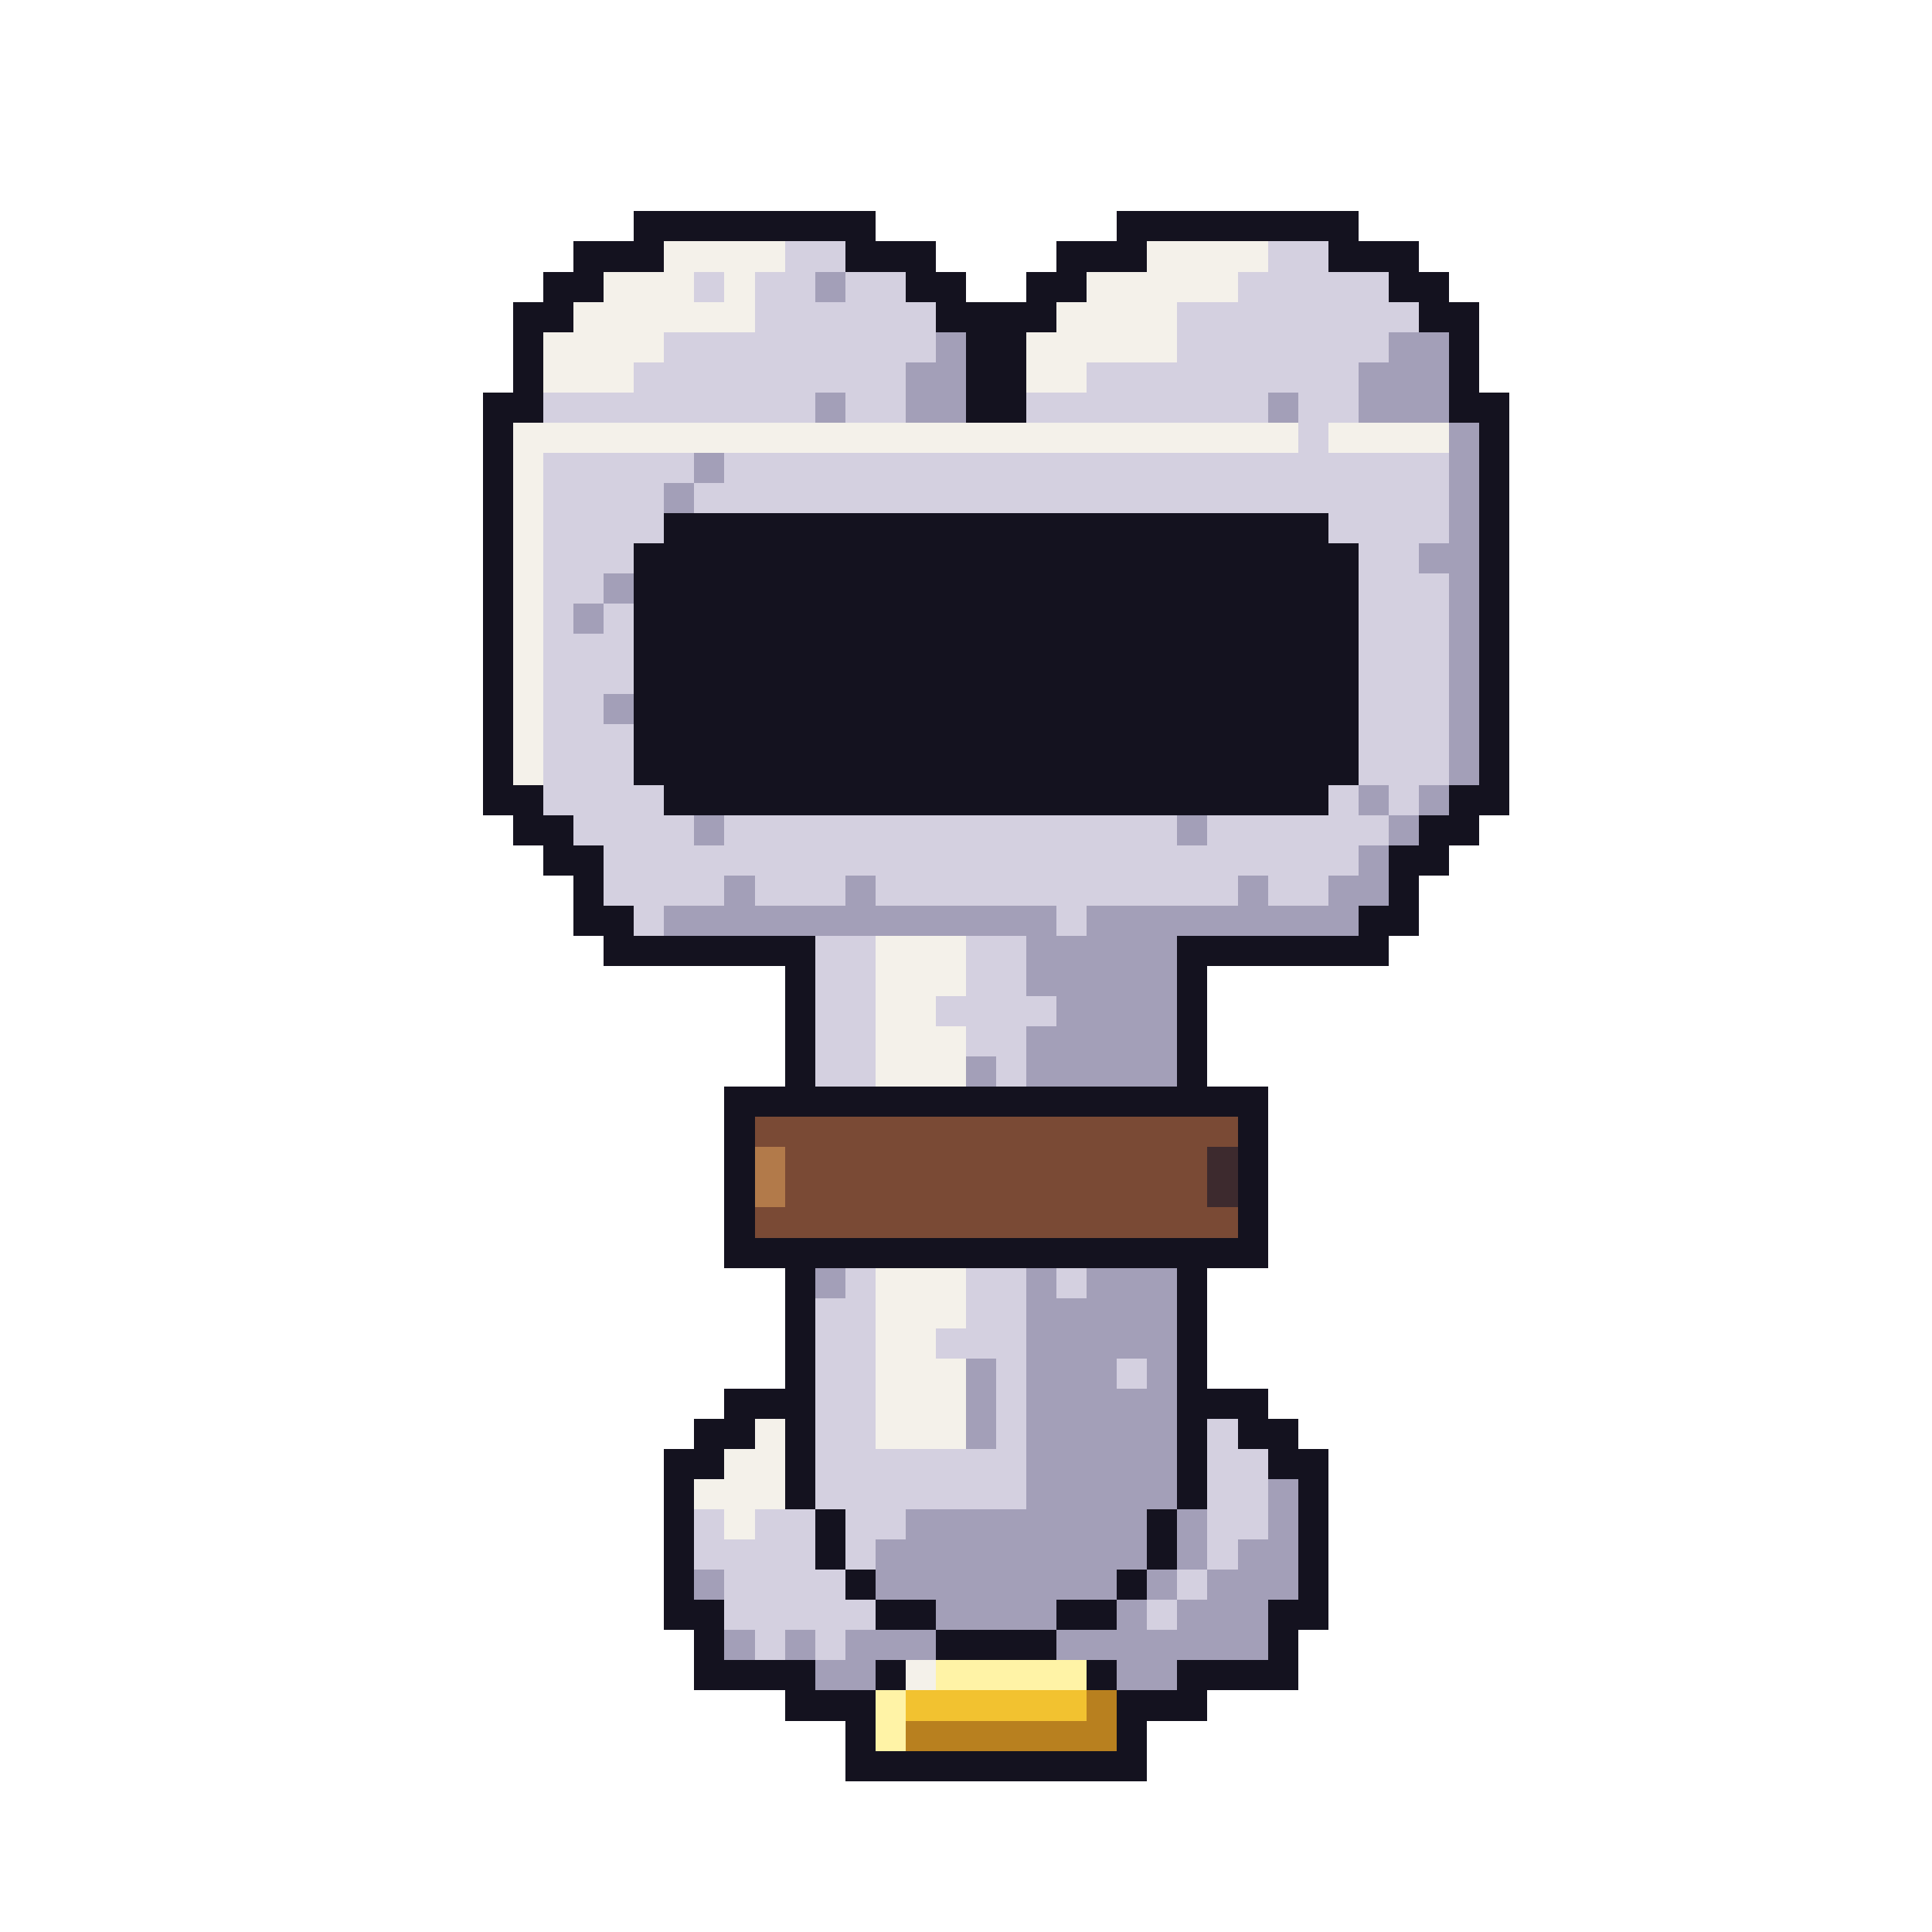
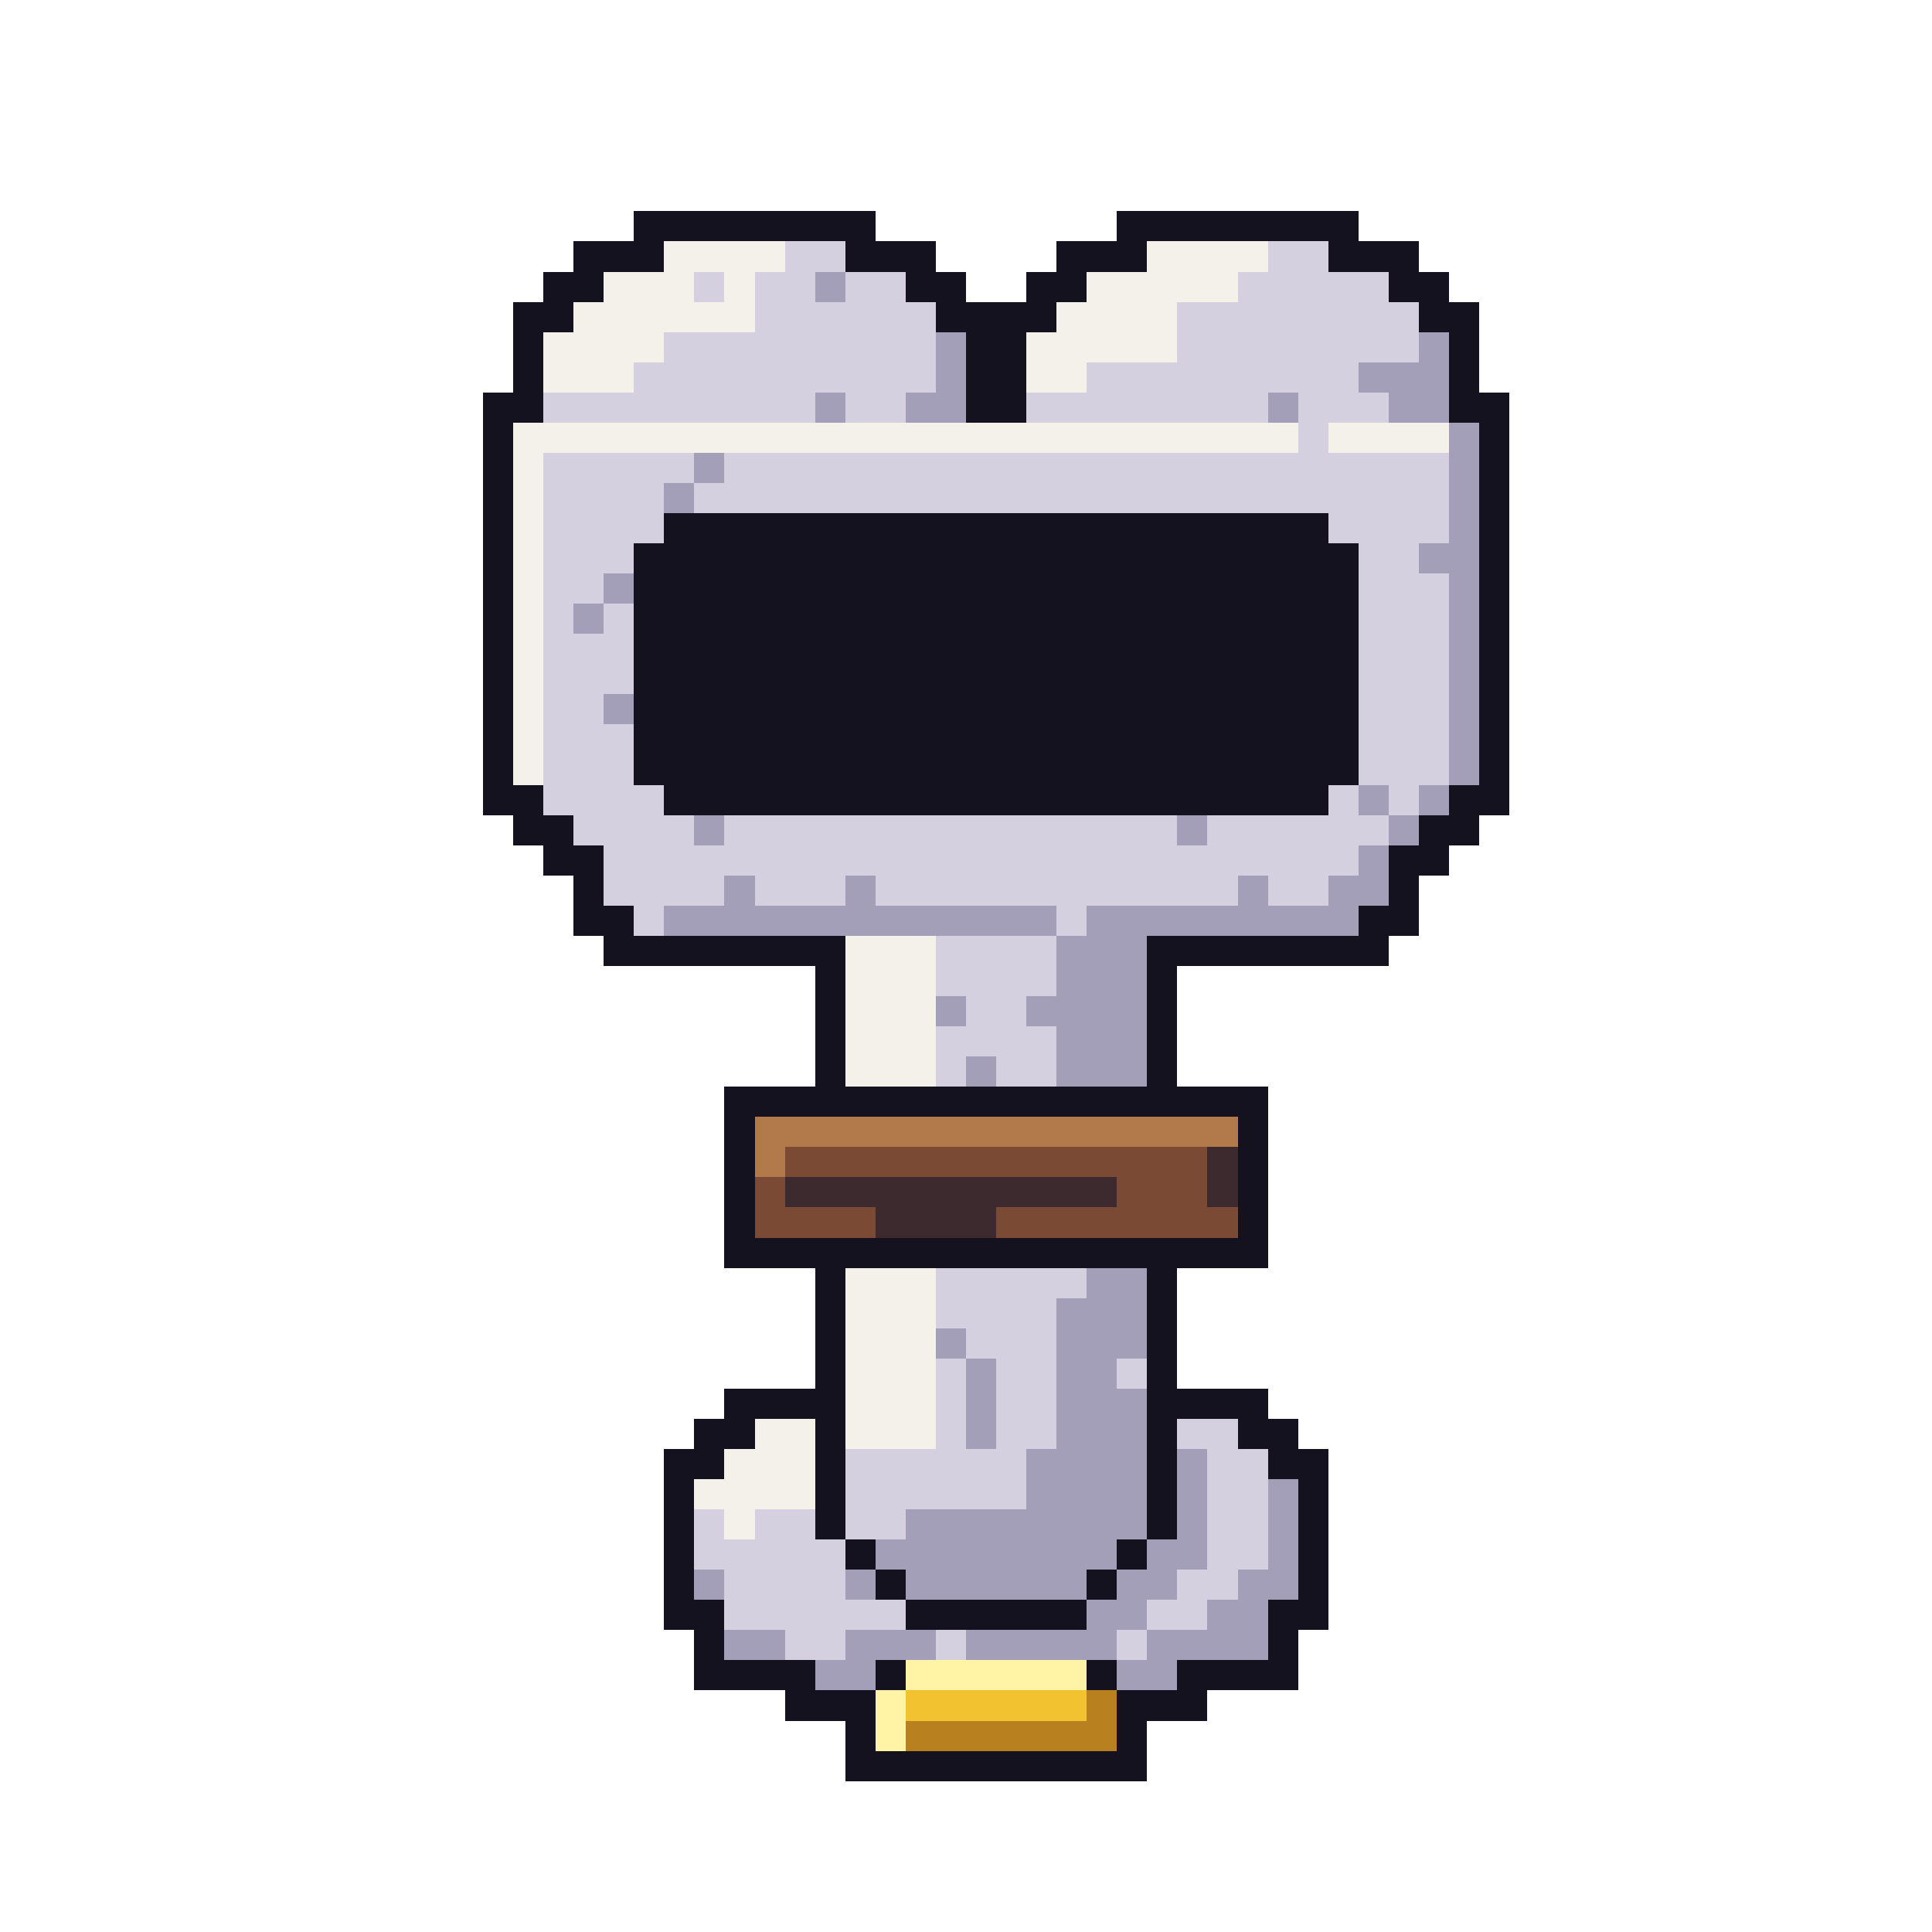
<svg xmlns="http://www.w3.org/2000/svg" width="64" height="64" viewBox="0 0 64 64" shape-rendering="crispEdges">
  <rect x="21" y="7" width="8" height="1" fill="#14121f" />
  <rect x="37" y="7" width="8" height="1" fill="#14121f" />
  <rect x="19" y="8" width="3" height="1" fill="#14121f" />
  <rect x="22" y="8" width="4" height="1" fill="#f4f1ea" />
  <rect x="26" y="8" width="2" height="1" fill="#d4d0e0" />
  <rect x="28" y="8" width="3" height="1" fill="#14121f" />
  <rect x="35" y="8" width="3" height="1" fill="#14121f" />
  <rect x="38" y="8" width="4" height="1" fill="#f4f1ea" />
  <rect x="42" y="8" width="2" height="1" fill="#d4d0e0" />
  <rect x="44" y="8" width="3" height="1" fill="#14121f" />
  <rect x="18" y="9" width="2" height="1" fill="#14121f" />
  <rect x="20" y="9" width="3" height="1" fill="#f4f1ea" />
  <rect x="23" y="9" width="1" height="1" fill="#d4d0e0" />
  <rect x="24" y="9" width="1" height="1" fill="#f4f1ea" />
  <rect x="25" y="9" width="2" height="1" fill="#d4d0e0" />
  <rect x="27" y="9" width="1" height="1" fill="#a39fb8" />
  <rect x="28" y="9" width="2" height="1" fill="#d4d0e0" />
  <rect x="30" y="9" width="2" height="1" fill="#14121f" />
  <rect x="34" y="9" width="2" height="1" fill="#14121f" />
  <rect x="36" y="9" width="5" height="1" fill="#f4f1ea" />
  <rect x="41" y="9" width="5" height="1" fill="#d4d0e0" />
  <rect x="46" y="9" width="2" height="1" fill="#14121f" />
  <rect x="17" y="10" width="2" height="1" fill="#14121f" />
  <rect x="19" y="10" width="6" height="1" fill="#f4f1ea" />
  <rect x="25" y="10" width="6" height="1" fill="#d4d0e0" />
  <rect x="31" y="10" width="4" height="1" fill="#14121f" />
  <rect x="35" y="10" width="4" height="1" fill="#f4f1ea" />
  <rect x="39" y="10" width="8" height="1" fill="#d4d0e0" />
  <rect x="47" y="10" width="2" height="1" fill="#14121f" />
  <rect x="17" y="11" width="1" height="1" fill="#14121f" />
  <rect x="18" y="11" width="4" height="1" fill="#f4f1ea" />
  <rect x="22" y="11" width="9" height="1" fill="#d4d0e0" />
  <rect x="31" y="11" width="1" height="1" fill="#a39fb8" />
  <rect x="32" y="11" width="2" height="1" fill="#14121f" />
  <rect x="34" y="11" width="5" height="1" fill="#f4f1ea" />
-   <rect x="39" y="11" width="7" height="1" fill="#d4d0e0" />
-   <rect x="46" y="11" width="2" height="1" fill="#a39fb8" />
+   <rect x="39" y="11" width="8" height="1" fill="#d4d0e0" />
+   <rect x="47" y="11" width="1" height="1" fill="#a39fb8" />
  <rect x="48" y="11" width="1" height="1" fill="#14121f" />
  <rect x="17" y="12" width="1" height="1" fill="#14121f" />
  <rect x="18" y="12" width="3" height="1" fill="#f4f1ea" />
-   <rect x="21" y="12" width="9" height="1" fill="#d4d0e0" />
-   <rect x="30" y="12" width="2" height="1" fill="#a39fb8" />
+   <rect x="21" y="12" width="10" height="1" fill="#d4d0e0" />
+   <rect x="31" y="12" width="1" height="1" fill="#a39fb8" />
  <rect x="32" y="12" width="2" height="1" fill="#14121f" />
  <rect x="34" y="12" width="2" height="1" fill="#f4f1ea" />
  <rect x="36" y="12" width="9" height="1" fill="#d4d0e0" />
  <rect x="45" y="12" width="3" height="1" fill="#a39fb8" />
  <rect x="48" y="12" width="1" height="1" fill="#14121f" />
  <rect x="16" y="13" width="2" height="1" fill="#14121f" />
  <rect x="18" y="13" width="9" height="1" fill="#d4d0e0" />
  <rect x="27" y="13" width="1" height="1" fill="#a39fb8" />
  <rect x="28" y="13" width="2" height="1" fill="#d4d0e0" />
  <rect x="30" y="13" width="2" height="1" fill="#a39fb8" />
  <rect x="32" y="13" width="2" height="1" fill="#14121f" />
  <rect x="34" y="13" width="8" height="1" fill="#d4d0e0" />
  <rect x="42" y="13" width="1" height="1" fill="#a39fb8" />
-   <rect x="43" y="13" width="2" height="1" fill="#d4d0e0" />
-   <rect x="45" y="13" width="3" height="1" fill="#a39fb8" />
+   <rect x="43" y="13" width="3" height="1" fill="#d4d0e0" />
+   <rect x="46" y="13" width="2" height="1" fill="#a39fb8" />
  <rect x="48" y="13" width="2" height="1" fill="#14121f" />
  <rect x="16" y="14" width="1" height="1" fill="#14121f" />
  <rect x="17" y="14" width="26" height="1" fill="#f4f1ea" />
  <rect x="43" y="14" width="1" height="1" fill="#d4d0e0" />
  <rect x="44" y="14" width="4" height="1" fill="#f4f1ea" />
  <rect x="48" y="14" width="1" height="1" fill="#a39fb8" />
  <rect x="49" y="14" width="1" height="1" fill="#14121f" />
  <rect x="16" y="15" width="1" height="1" fill="#14121f" />
  <rect x="17" y="15" width="1" height="1" fill="#f4f1ea" />
  <rect x="18" y="15" width="5" height="1" fill="#d4d0e0" />
  <rect x="23" y="15" width="1" height="1" fill="#a39fb8" />
  <rect x="24" y="15" width="24" height="1" fill="#d4d0e0" />
  <rect x="48" y="15" width="1" height="1" fill="#a39fb8" />
  <rect x="49" y="15" width="1" height="1" fill="#14121f" />
  <rect x="16" y="16" width="1" height="1" fill="#14121f" />
  <rect x="17" y="16" width="1" height="1" fill="#f4f1ea" />
  <rect x="18" y="16" width="4" height="1" fill="#d4d0e0" />
  <rect x="22" y="16" width="1" height="1" fill="#a39fb8" />
  <rect x="23" y="16" width="25" height="1" fill="#d4d0e0" />
  <rect x="48" y="16" width="1" height="1" fill="#a39fb8" />
  <rect x="49" y="16" width="1" height="1" fill="#14121f" />
  <rect x="16" y="17" width="1" height="1" fill="#14121f" />
  <rect x="17" y="17" width="1" height="1" fill="#f4f1ea" />
  <rect x="18" y="17" width="4" height="1" fill="#d4d0e0" />
  <rect x="22" y="17" width="22" height="1" fill="#14121f" />
  <rect x="44" y="17" width="4" height="1" fill="#d4d0e0" />
  <rect x="48" y="17" width="1" height="1" fill="#a39fb8" />
  <rect x="49" y="17" width="1" height="1" fill="#14121f" />
  <rect x="16" y="18" width="1" height="1" fill="#14121f" />
  <rect x="17" y="18" width="1" height="1" fill="#f4f1ea" />
  <rect x="18" y="18" width="3" height="1" fill="#d4d0e0" />
  <rect x="21" y="18" width="24" height="1" fill="#14121f" />
  <rect x="45" y="18" width="2" height="1" fill="#d4d0e0" />
  <rect x="47" y="18" width="2" height="1" fill="#a39fb8" />
  <rect x="49" y="18" width="1" height="1" fill="#14121f" />
  <rect x="16" y="19" width="1" height="1" fill="#14121f" />
  <rect x="17" y="19" width="1" height="1" fill="#f4f1ea" />
  <rect x="18" y="19" width="2" height="1" fill="#d4d0e0" />
  <rect x="20" y="19" width="1" height="1" fill="#a39fb8" />
  <rect x="21" y="19" width="24" height="1" fill="#14121f" />
  <rect x="45" y="19" width="3" height="1" fill="#d4d0e0" />
  <rect x="48" y="19" width="1" height="1" fill="#a39fb8" />
  <rect x="49" y="19" width="1" height="1" fill="#14121f" />
  <rect x="16" y="20" width="1" height="1" fill="#14121f" />
  <rect x="17" y="20" width="1" height="1" fill="#f4f1ea" />
  <rect x="18" y="20" width="1" height="1" fill="#d4d0e0" />
  <rect x="19" y="20" width="1" height="1" fill="#a39fb8" />
  <rect x="20" y="20" width="1" height="1" fill="#d4d0e0" />
  <rect x="21" y="20" width="24" height="1" fill="#14121f" />
  <rect x="45" y="20" width="3" height="1" fill="#d4d0e0" />
  <rect x="48" y="20" width="1" height="1" fill="#a39fb8" />
  <rect x="49" y="20" width="1" height="1" fill="#14121f" />
  <rect x="16" y="21" width="1" height="1" fill="#14121f" />
  <rect x="17" y="21" width="1" height="1" fill="#f4f1ea" />
  <rect x="18" y="21" width="3" height="1" fill="#d4d0e0" />
  <rect x="21" y="21" width="24" height="1" fill="#14121f" />
  <rect x="45" y="21" width="3" height="1" fill="#d4d0e0" />
  <rect x="48" y="21" width="1" height="1" fill="#a39fb8" />
  <rect x="49" y="21" width="1" height="1" fill="#14121f" />
  <rect x="16" y="22" width="1" height="1" fill="#14121f" />
  <rect x="17" y="22" width="1" height="1" fill="#f4f1ea" />
  <rect x="18" y="22" width="3" height="1" fill="#d4d0e0" />
  <rect x="21" y="22" width="24" height="1" fill="#14121f" />
  <rect x="45" y="22" width="3" height="1" fill="#d4d0e0" />
  <rect x="48" y="22" width="1" height="1" fill="#a39fb8" />
  <rect x="49" y="22" width="1" height="1" fill="#14121f" />
  <rect x="16" y="23" width="1" height="1" fill="#14121f" />
  <rect x="17" y="23" width="1" height="1" fill="#f4f1ea" />
  <rect x="18" y="23" width="2" height="1" fill="#d4d0e0" />
  <rect x="20" y="23" width="1" height="1" fill="#a39fb8" />
  <rect x="21" y="23" width="24" height="1" fill="#14121f" />
  <rect x="45" y="23" width="3" height="1" fill="#d4d0e0" />
  <rect x="48" y="23" width="1" height="1" fill="#a39fb8" />
  <rect x="49" y="23" width="1" height="1" fill="#14121f" />
  <rect x="16" y="24" width="1" height="1" fill="#14121f" />
  <rect x="17" y="24" width="1" height="1" fill="#f4f1ea" />
  <rect x="18" y="24" width="3" height="1" fill="#d4d0e0" />
  <rect x="21" y="24" width="24" height="1" fill="#14121f" />
  <rect x="45" y="24" width="3" height="1" fill="#d4d0e0" />
  <rect x="48" y="24" width="1" height="1" fill="#a39fb8" />
  <rect x="49" y="24" width="1" height="1" fill="#14121f" />
  <rect x="16" y="25" width="1" height="1" fill="#14121f" />
  <rect x="17" y="25" width="1" height="1" fill="#f4f1ea" />
  <rect x="18" y="25" width="3" height="1" fill="#d4d0e0" />
  <rect x="21" y="25" width="24" height="1" fill="#14121f" />
  <rect x="45" y="25" width="3" height="1" fill="#d4d0e0" />
  <rect x="48" y="25" width="1" height="1" fill="#a39fb8" />
  <rect x="49" y="25" width="1" height="1" fill="#14121f" />
  <rect x="16" y="26" width="2" height="1" fill="#14121f" />
  <rect x="18" y="26" width="4" height="1" fill="#d4d0e0" />
  <rect x="22" y="26" width="22" height="1" fill="#14121f" />
  <rect x="44" y="26" width="1" height="1" fill="#d4d0e0" />
  <rect x="45" y="26" width="1" height="1" fill="#a39fb8" />
  <rect x="46" y="26" width="1" height="1" fill="#d4d0e0" />
  <rect x="47" y="26" width="1" height="1" fill="#a39fb8" />
  <rect x="48" y="26" width="2" height="1" fill="#14121f" />
  <rect x="17" y="27" width="2" height="1" fill="#14121f" />
  <rect x="19" y="27" width="4" height="1" fill="#d4d0e0" />
  <rect x="23" y="27" width="1" height="1" fill="#a39fb8" />
  <rect x="24" y="27" width="15" height="1" fill="#d4d0e0" />
  <rect x="39" y="27" width="1" height="1" fill="#a39fb8" />
  <rect x="40" y="27" width="6" height="1" fill="#d4d0e0" />
  <rect x="46" y="27" width="1" height="1" fill="#a39fb8" />
  <rect x="47" y="27" width="2" height="1" fill="#14121f" />
  <rect x="18" y="28" width="2" height="1" fill="#14121f" />
  <rect x="20" y="28" width="25" height="1" fill="#d4d0e0" />
  <rect x="45" y="28" width="1" height="1" fill="#a39fb8" />
  <rect x="46" y="28" width="2" height="1" fill="#14121f" />
  <rect x="19" y="29" width="1" height="1" fill="#14121f" />
  <rect x="20" y="29" width="4" height="1" fill="#d4d0e0" />
  <rect x="24" y="29" width="1" height="1" fill="#a39fb8" />
  <rect x="25" y="29" width="3" height="1" fill="#d4d0e0" />
  <rect x="28" y="29" width="1" height="1" fill="#a39fb8" />
  <rect x="29" y="29" width="12" height="1" fill="#d4d0e0" />
  <rect x="41" y="29" width="1" height="1" fill="#a39fb8" />
  <rect x="42" y="29" width="2" height="1" fill="#d4d0e0" />
  <rect x="44" y="29" width="2" height="1" fill="#a39fb8" />
  <rect x="46" y="29" width="1" height="1" fill="#14121f" />
  <rect x="19" y="30" width="2" height="1" fill="#14121f" />
  <rect x="21" y="30" width="1" height="1" fill="#d4d0e0" />
  <rect x="22" y="30" width="13" height="1" fill="#a39fb8" />
  <rect x="35" y="30" width="1" height="1" fill="#d4d0e0" />
  <rect x="36" y="30" width="9" height="1" fill="#a39fb8" />
  <rect x="45" y="30" width="2" height="1" fill="#14121f" />
-   <rect x="20" y="31" width="7" height="1" fill="#14121f" />
-   <rect x="27" y="31" width="2" height="1" fill="#d4d0e0" />
-   <rect x="29" y="31" width="3" height="1" fill="#f4f1ea" />
-   <rect x="32" y="31" width="2" height="1" fill="#d4d0e0" />
-   <rect x="34" y="31" width="5" height="1" fill="#a39fb8" />
-   <rect x="39" y="31" width="7" height="1" fill="#14121f" />
-   <rect x="26" y="32" width="1" height="1" fill="#14121f" />
-   <rect x="27" y="32" width="2" height="1" fill="#d4d0e0" />
-   <rect x="29" y="32" width="3" height="1" fill="#f4f1ea" />
-   <rect x="32" y="32" width="2" height="1" fill="#d4d0e0" />
-   <rect x="34" y="32" width="5" height="1" fill="#a39fb8" />
-   <rect x="39" y="32" width="1" height="1" fill="#14121f" />
-   <rect x="26" y="33" width="1" height="1" fill="#14121f" />
-   <rect x="27" y="33" width="2" height="1" fill="#d4d0e0" />
-   <rect x="29" y="33" width="2" height="1" fill="#f4f1ea" />
-   <rect x="31" y="33" width="4" height="1" fill="#d4d0e0" />
-   <rect x="35" y="33" width="4" height="1" fill="#a39fb8" />
-   <rect x="39" y="33" width="1" height="1" fill="#14121f" />
-   <rect x="26" y="34" width="1" height="1" fill="#14121f" />
-   <rect x="27" y="34" width="2" height="1" fill="#d4d0e0" />
-   <rect x="29" y="34" width="3" height="1" fill="#f4f1ea" />
-   <rect x="32" y="34" width="2" height="1" fill="#d4d0e0" />
-   <rect x="34" y="34" width="5" height="1" fill="#a39fb8" />
-   <rect x="39" y="34" width="1" height="1" fill="#14121f" />
-   <rect x="26" y="35" width="1" height="1" fill="#14121f" />
-   <rect x="27" y="35" width="2" height="1" fill="#d4d0e0" />
-   <rect x="29" y="35" width="3" height="1" fill="#f4f1ea" />
+   <rect x="20" y="31" width="8" height="1" fill="#14121f" />
+   <rect x="28" y="31" width="3" height="1" fill="#f4f1ea" />
+   <rect x="31" y="31" width="4" height="1" fill="#d4d0e0" />
+   <rect x="35" y="31" width="3" height="1" fill="#a39fb8" />
+   <rect x="38" y="31" width="8" height="1" fill="#14121f" />
+   <rect x="27" y="32" width="1" height="1" fill="#14121f" />
+   <rect x="28" y="32" width="3" height="1" fill="#f4f1ea" />
+   <rect x="31" y="32" width="4" height="1" fill="#d4d0e0" />
+   <rect x="35" y="32" width="3" height="1" fill="#a39fb8" />
+   <rect x="38" y="32" width="1" height="1" fill="#14121f" />
+   <rect x="27" y="33" width="1" height="1" fill="#14121f" />
+   <rect x="28" y="33" width="3" height="1" fill="#f4f1ea" />
+   <rect x="31" y="33" width="1" height="1" fill="#a39fb8" />
+   <rect x="32" y="33" width="2" height="1" fill="#d4d0e0" />
+   <rect x="34" y="33" width="4" height="1" fill="#a39fb8" />
+   <rect x="38" y="33" width="1" height="1" fill="#14121f" />
+   <rect x="27" y="34" width="1" height="1" fill="#14121f" />
+   <rect x="28" y="34" width="3" height="1" fill="#f4f1ea" />
+   <rect x="31" y="34" width="4" height="1" fill="#d4d0e0" />
+   <rect x="35" y="34" width="3" height="1" fill="#a39fb8" />
+   <rect x="38" y="34" width="1" height="1" fill="#14121f" />
+   <rect x="27" y="35" width="1" height="1" fill="#14121f" />
+   <rect x="28" y="35" width="3" height="1" fill="#f4f1ea" />
+   <rect x="31" y="35" width="1" height="1" fill="#d4d0e0" />
  <rect x="32" y="35" width="1" height="1" fill="#a39fb8" />
-   <rect x="33" y="35" width="1" height="1" fill="#d4d0e0" />
-   <rect x="34" y="35" width="5" height="1" fill="#a39fb8" />
-   <rect x="39" y="35" width="1" height="1" fill="#14121f" />
+   <rect x="33" y="35" width="2" height="1" fill="#d4d0e0" />
+   <rect x="35" y="35" width="3" height="1" fill="#a39fb8" />
+   <rect x="38" y="35" width="1" height="1" fill="#14121f" />
  <rect x="24" y="36" width="18" height="1" fill="#14121f" />
  <rect x="24" y="37" width="1" height="1" fill="#14121f" />
-   <rect x="25" y="37" width="16" height="1" fill="#7a4a35" />
+   <rect x="25" y="37" width="16" height="1" fill="#b27a4a" />
  <rect x="41" y="37" width="1" height="1" fill="#14121f" />
  <rect x="24" y="38" width="1" height="1" fill="#14121f" />
  <rect x="25" y="38" width="1" height="1" fill="#b27a4a" />
  <rect x="26" y="38" width="14" height="1" fill="#7a4a35" />
  <rect x="40" y="38" width="1" height="1" fill="#3d2a2e" />
  <rect x="41" y="38" width="1" height="1" fill="#14121f" />
  <rect x="24" y="39" width="1" height="1" fill="#14121f" />
-   <rect x="25" y="39" width="1" height="1" fill="#b27a4a" />
-   <rect x="26" y="39" width="14" height="1" fill="#7a4a35" />
+   <rect x="25" y="39" width="1" height="1" fill="#7a4a35" />
+   <rect x="26" y="39" width="11" height="1" fill="#3d2a2e" />
+   <rect x="37" y="39" width="3" height="1" fill="#7a4a35" />
  <rect x="40" y="39" width="1" height="1" fill="#3d2a2e" />
  <rect x="41" y="39" width="1" height="1" fill="#14121f" />
  <rect x="24" y="40" width="1" height="1" fill="#14121f" />
-   <rect x="25" y="40" width="16" height="1" fill="#7a4a35" />
+   <rect x="25" y="40" width="4" height="1" fill="#7a4a35" />
+   <rect x="29" y="40" width="4" height="1" fill="#3d2a2e" />
+   <rect x="33" y="40" width="8" height="1" fill="#7a4a35" />
  <rect x="41" y="40" width="1" height="1" fill="#14121f" />
  <rect x="24" y="41" width="18" height="1" fill="#14121f" />
-   <rect x="26" y="42" width="1" height="1" fill="#14121f" />
-   <rect x="27" y="42" width="1" height="1" fill="#a39fb8" />
-   <rect x="28" y="42" width="1" height="1" fill="#d4d0e0" />
-   <rect x="29" y="42" width="3" height="1" fill="#f4f1ea" />
-   <rect x="32" y="42" width="2" height="1" fill="#d4d0e0" />
-   <rect x="34" y="42" width="1" height="1" fill="#a39fb8" />
-   <rect x="35" y="42" width="1" height="1" fill="#d4d0e0" />
-   <rect x="36" y="42" width="3" height="1" fill="#a39fb8" />
-   <rect x="39" y="42" width="1" height="1" fill="#14121f" />
-   <rect x="26" y="43" width="1" height="1" fill="#14121f" />
-   <rect x="27" y="43" width="2" height="1" fill="#d4d0e0" />
-   <rect x="29" y="43" width="3" height="1" fill="#f4f1ea" />
-   <rect x="32" y="43" width="2" height="1" fill="#d4d0e0" />
-   <rect x="34" y="43" width="5" height="1" fill="#a39fb8" />
-   <rect x="39" y="43" width="1" height="1" fill="#14121f" />
-   <rect x="26" y="44" width="1" height="1" fill="#14121f" />
-   <rect x="27" y="44" width="2" height="1" fill="#d4d0e0" />
-   <rect x="29" y="44" width="2" height="1" fill="#f4f1ea" />
-   <rect x="31" y="44" width="3" height="1" fill="#d4d0e0" />
-   <rect x="34" y="44" width="5" height="1" fill="#a39fb8" />
-   <rect x="39" y="44" width="1" height="1" fill="#14121f" />
-   <rect x="26" y="45" width="1" height="1" fill="#14121f" />
-   <rect x="27" y="45" width="2" height="1" fill="#d4d0e0" />
-   <rect x="29" y="45" width="3" height="1" fill="#f4f1ea" />
+   <rect x="27" y="42" width="1" height="1" fill="#14121f" />
+   <rect x="28" y="42" width="3" height="1" fill="#f4f1ea" />
+   <rect x="31" y="42" width="5" height="1" fill="#d4d0e0" />
+   <rect x="36" y="42" width="2" height="1" fill="#a39fb8" />
+   <rect x="38" y="42" width="1" height="1" fill="#14121f" />
+   <rect x="27" y="43" width="1" height="1" fill="#14121f" />
+   <rect x="28" y="43" width="3" height="1" fill="#f4f1ea" />
+   <rect x="31" y="43" width="4" height="1" fill="#d4d0e0" />
+   <rect x="35" y="43" width="3" height="1" fill="#a39fb8" />
+   <rect x="38" y="43" width="1" height="1" fill="#14121f" />
+   <rect x="27" y="44" width="1" height="1" fill="#14121f" />
+   <rect x="28" y="44" width="3" height="1" fill="#f4f1ea" />
+   <rect x="31" y="44" width="1" height="1" fill="#a39fb8" />
+   <rect x="32" y="44" width="3" height="1" fill="#d4d0e0" />
+   <rect x="35" y="44" width="3" height="1" fill="#a39fb8" />
+   <rect x="38" y="44" width="1" height="1" fill="#14121f" />
+   <rect x="27" y="45" width="1" height="1" fill="#14121f" />
+   <rect x="28" y="45" width="3" height="1" fill="#f4f1ea" />
+   <rect x="31" y="45" width="1" height="1" fill="#d4d0e0" />
  <rect x="32" y="45" width="1" height="1" fill="#a39fb8" />
-   <rect x="33" y="45" width="1" height="1" fill="#d4d0e0" />
-   <rect x="34" y="45" width="3" height="1" fill="#a39fb8" />
+   <rect x="33" y="45" width="2" height="1" fill="#d4d0e0" />
+   <rect x="35" y="45" width="2" height="1" fill="#a39fb8" />
  <rect x="37" y="45" width="1" height="1" fill="#d4d0e0" />
-   <rect x="38" y="45" width="1" height="1" fill="#a39fb8" />
-   <rect x="39" y="45" width="1" height="1" fill="#14121f" />
-   <rect x="24" y="46" width="3" height="1" fill="#14121f" />
-   <rect x="27" y="46" width="2" height="1" fill="#d4d0e0" />
-   <rect x="29" y="46" width="3" height="1" fill="#f4f1ea" />
+   <rect x="38" y="45" width="1" height="1" fill="#14121f" />
+   <rect x="24" y="46" width="4" height="1" fill="#14121f" />
+   <rect x="28" y="46" width="3" height="1" fill="#f4f1ea" />
+   <rect x="31" y="46" width="1" height="1" fill="#d4d0e0" />
  <rect x="32" y="46" width="1" height="1" fill="#a39fb8" />
-   <rect x="33" y="46" width="1" height="1" fill="#d4d0e0" />
-   <rect x="34" y="46" width="5" height="1" fill="#a39fb8" />
-   <rect x="39" y="46" width="3" height="1" fill="#14121f" />
+   <rect x="33" y="46" width="2" height="1" fill="#d4d0e0" />
+   <rect x="35" y="46" width="3" height="1" fill="#a39fb8" />
+   <rect x="38" y="46" width="4" height="1" fill="#14121f" />
  <rect x="23" y="47" width="2" height="1" fill="#14121f" />
-   <rect x="25" y="47" width="1" height="1" fill="#f4f1ea" />
-   <rect x="26" y="47" width="1" height="1" fill="#14121f" />
-   <rect x="27" y="47" width="2" height="1" fill="#d4d0e0" />
-   <rect x="29" y="47" width="3" height="1" fill="#f4f1ea" />
+   <rect x="25" y="47" width="2" height="1" fill="#f4f1ea" />
+   <rect x="27" y="47" width="1" height="1" fill="#14121f" />
+   <rect x="28" y="47" width="3" height="1" fill="#f4f1ea" />
+   <rect x="31" y="47" width="1" height="1" fill="#d4d0e0" />
  <rect x="32" y="47" width="1" height="1" fill="#a39fb8" />
-   <rect x="33" y="47" width="1" height="1" fill="#d4d0e0" />
-   <rect x="34" y="47" width="5" height="1" fill="#a39fb8" />
-   <rect x="39" y="47" width="1" height="1" fill="#14121f" />
-   <rect x="40" y="47" width="1" height="1" fill="#d4d0e0" />
+   <rect x="33" y="47" width="2" height="1" fill="#d4d0e0" />
+   <rect x="35" y="47" width="3" height="1" fill="#a39fb8" />
+   <rect x="38" y="47" width="1" height="1" fill="#14121f" />
+   <rect x="39" y="47" width="2" height="1" fill="#d4d0e0" />
  <rect x="41" y="47" width="2" height="1" fill="#14121f" />
  <rect x="22" y="48" width="2" height="1" fill="#14121f" />
-   <rect x="24" y="48" width="2" height="1" fill="#f4f1ea" />
-   <rect x="26" y="48" width="1" height="1" fill="#14121f" />
-   <rect x="27" y="48" width="7" height="1" fill="#d4d0e0" />
-   <rect x="34" y="48" width="5" height="1" fill="#a39fb8" />
-   <rect x="39" y="48" width="1" height="1" fill="#14121f" />
+   <rect x="24" y="48" width="3" height="1" fill="#f4f1ea" />
+   <rect x="27" y="48" width="1" height="1" fill="#14121f" />
+   <rect x="28" y="48" width="6" height="1" fill="#d4d0e0" />
+   <rect x="34" y="48" width="4" height="1" fill="#a39fb8" />
+   <rect x="38" y="48" width="1" height="1" fill="#14121f" />
+   <rect x="39" y="48" width="1" height="1" fill="#a39fb8" />
  <rect x="40" y="48" width="2" height="1" fill="#d4d0e0" />
  <rect x="42" y="48" width="2" height="1" fill="#14121f" />
  <rect x="22" y="49" width="1" height="1" fill="#14121f" />
-   <rect x="23" y="49" width="3" height="1" fill="#f4f1ea" />
-   <rect x="26" y="49" width="1" height="1" fill="#14121f" />
-   <rect x="27" y="49" width="7" height="1" fill="#d4d0e0" />
-   <rect x="34" y="49" width="5" height="1" fill="#a39fb8" />
-   <rect x="39" y="49" width="1" height="1" fill="#14121f" />
+   <rect x="23" y="49" width="4" height="1" fill="#f4f1ea" />
+   <rect x="27" y="49" width="1" height="1" fill="#14121f" />
+   <rect x="28" y="49" width="6" height="1" fill="#d4d0e0" />
+   <rect x="34" y="49" width="4" height="1" fill="#a39fb8" />
+   <rect x="38" y="49" width="1" height="1" fill="#14121f" />
+   <rect x="39" y="49" width="1" height="1" fill="#a39fb8" />
  <rect x="40" y="49" width="2" height="1" fill="#d4d0e0" />
  <rect x="42" y="49" width="1" height="1" fill="#a39fb8" />
  <rect x="43" y="49" width="1" height="1" fill="#14121f" />
  <rect x="22" y="50" width="1" height="1" fill="#14121f" />
  <rect x="23" y="50" width="1" height="1" fill="#d4d0e0" />
  <rect x="24" y="50" width="1" height="1" fill="#f4f1ea" />
  <rect x="25" y="50" width="2" height="1" fill="#d4d0e0" />
  <rect x="27" y="50" width="1" height="1" fill="#14121f" />
  <rect x="28" y="50" width="2" height="1" fill="#d4d0e0" />
  <rect x="30" y="50" width="8" height="1" fill="#a39fb8" />
  <rect x="38" y="50" width="1" height="1" fill="#14121f" />
  <rect x="39" y="50" width="1" height="1" fill="#a39fb8" />
  <rect x="40" y="50" width="2" height="1" fill="#d4d0e0" />
  <rect x="42" y="50" width="1" height="1" fill="#a39fb8" />
  <rect x="43" y="50" width="1" height="1" fill="#14121f" />
  <rect x="22" y="51" width="1" height="1" fill="#14121f" />
-   <rect x="23" y="51" width="4" height="1" fill="#d4d0e0" />
-   <rect x="27" y="51" width="1" height="1" fill="#14121f" />
-   <rect x="28" y="51" width="1" height="1" fill="#d4d0e0" />
-   <rect x="29" y="51" width="9" height="1" fill="#a39fb8" />
-   <rect x="38" y="51" width="1" height="1" fill="#14121f" />
-   <rect x="39" y="51" width="1" height="1" fill="#a39fb8" />
-   <rect x="40" y="51" width="1" height="1" fill="#d4d0e0" />
-   <rect x="41" y="51" width="2" height="1" fill="#a39fb8" />
+   <rect x="23" y="51" width="5" height="1" fill="#d4d0e0" />
+   <rect x="28" y="51" width="1" height="1" fill="#14121f" />
+   <rect x="29" y="51" width="8" height="1" fill="#a39fb8" />
+   <rect x="37" y="51" width="1" height="1" fill="#14121f" />
+   <rect x="38" y="51" width="2" height="1" fill="#a39fb8" />
+   <rect x="40" y="51" width="2" height="1" fill="#d4d0e0" />
+   <rect x="42" y="51" width="1" height="1" fill="#a39fb8" />
  <rect x="43" y="51" width="1" height="1" fill="#14121f" />
  <rect x="22" y="52" width="1" height="1" fill="#14121f" />
  <rect x="23" y="52" width="1" height="1" fill="#a39fb8" />
  <rect x="24" y="52" width="4" height="1" fill="#d4d0e0" />
-   <rect x="28" y="52" width="1" height="1" fill="#14121f" />
-   <rect x="29" y="52" width="8" height="1" fill="#a39fb8" />
-   <rect x="37" y="52" width="1" height="1" fill="#14121f" />
-   <rect x="38" y="52" width="1" height="1" fill="#a39fb8" />
-   <rect x="39" y="52" width="1" height="1" fill="#d4d0e0" />
-   <rect x="40" y="52" width="3" height="1" fill="#a39fb8" />
+   <rect x="28" y="52" width="1" height="1" fill="#a39fb8" />
+   <rect x="29" y="52" width="1" height="1" fill="#14121f" />
+   <rect x="30" y="52" width="6" height="1" fill="#a39fb8" />
+   <rect x="36" y="52" width="1" height="1" fill="#14121f" />
+   <rect x="37" y="52" width="2" height="1" fill="#a39fb8" />
+   <rect x="39" y="52" width="2" height="1" fill="#d4d0e0" />
+   <rect x="41" y="52" width="2" height="1" fill="#a39fb8" />
  <rect x="43" y="52" width="1" height="1" fill="#14121f" />
  <rect x="22" y="53" width="2" height="1" fill="#14121f" />
-   <rect x="24" y="53" width="5" height="1" fill="#d4d0e0" />
-   <rect x="29" y="53" width="2" height="1" fill="#14121f" />
-   <rect x="31" y="53" width="4" height="1" fill="#a39fb8" />
-   <rect x="35" y="53" width="2" height="1" fill="#14121f" />
-   <rect x="37" y="53" width="1" height="1" fill="#a39fb8" />
-   <rect x="38" y="53" width="1" height="1" fill="#d4d0e0" />
-   <rect x="39" y="53" width="3" height="1" fill="#a39fb8" />
+   <rect x="24" y="53" width="6" height="1" fill="#d4d0e0" />
+   <rect x="30" y="53" width="6" height="1" fill="#14121f" />
+   <rect x="36" y="53" width="2" height="1" fill="#a39fb8" />
+   <rect x="38" y="53" width="2" height="1" fill="#d4d0e0" />
+   <rect x="40" y="53" width="2" height="1" fill="#a39fb8" />
  <rect x="42" y="53" width="2" height="1" fill="#14121f" />
  <rect x="23" y="54" width="1" height="1" fill="#14121f" />
-   <rect x="24" y="54" width="1" height="1" fill="#a39fb8" />
-   <rect x="25" y="54" width="1" height="1" fill="#d4d0e0" />
-   <rect x="26" y="54" width="1" height="1" fill="#a39fb8" />
-   <rect x="27" y="54" width="1" height="1" fill="#d4d0e0" />
+   <rect x="24" y="54" width="2" height="1" fill="#a39fb8" />
+   <rect x="26" y="54" width="2" height="1" fill="#d4d0e0" />
  <rect x="28" y="54" width="3" height="1" fill="#a39fb8" />
-   <rect x="31" y="54" width="4" height="1" fill="#14121f" />
-   <rect x="35" y="54" width="7" height="1" fill="#a39fb8" />
+   <rect x="31" y="54" width="1" height="1" fill="#d4d0e0" />
+   <rect x="32" y="54" width="5" height="1" fill="#a39fb8" />
+   <rect x="37" y="54" width="1" height="1" fill="#d4d0e0" />
+   <rect x="38" y="54" width="4" height="1" fill="#a39fb8" />
  <rect x="42" y="54" width="1" height="1" fill="#14121f" />
  <rect x="23" y="55" width="4" height="1" fill="#14121f" />
  <rect x="27" y="55" width="2" height="1" fill="#a39fb8" />
  <rect x="29" y="55" width="1" height="1" fill="#14121f" />
-   <rect x="30" y="55" width="1" height="1" fill="#f4f1ea" />
-   <rect x="31" y="55" width="5" height="1" fill="#fff3a6" />
+   <rect x="30" y="55" width="6" height="1" fill="#fff3a6" />
  <rect x="36" y="55" width="1" height="1" fill="#14121f" />
  <rect x="37" y="55" width="2" height="1" fill="#a39fb8" />
  <rect x="39" y="55" width="4" height="1" fill="#14121f" />
  <rect x="26" y="56" width="3" height="1" fill="#14121f" />
  <rect x="29" y="56" width="1" height="1" fill="#fff3a6" />
  <rect x="30" y="56" width="6" height="1" fill="#f2c230" />
  <rect x="36" y="56" width="1" height="1" fill="#b8801f" />
  <rect x="37" y="56" width="3" height="1" fill="#14121f" />
  <rect x="28" y="57" width="1" height="1" fill="#14121f" />
  <rect x="29" y="57" width="1" height="1" fill="#fff3a6" />
  <rect x="30" y="57" width="7" height="1" fill="#b8801f" />
  <rect x="37" y="57" width="1" height="1" fill="#14121f" />
  <rect x="28" y="58" width="10" height="1" fill="#14121f" />
</svg>
